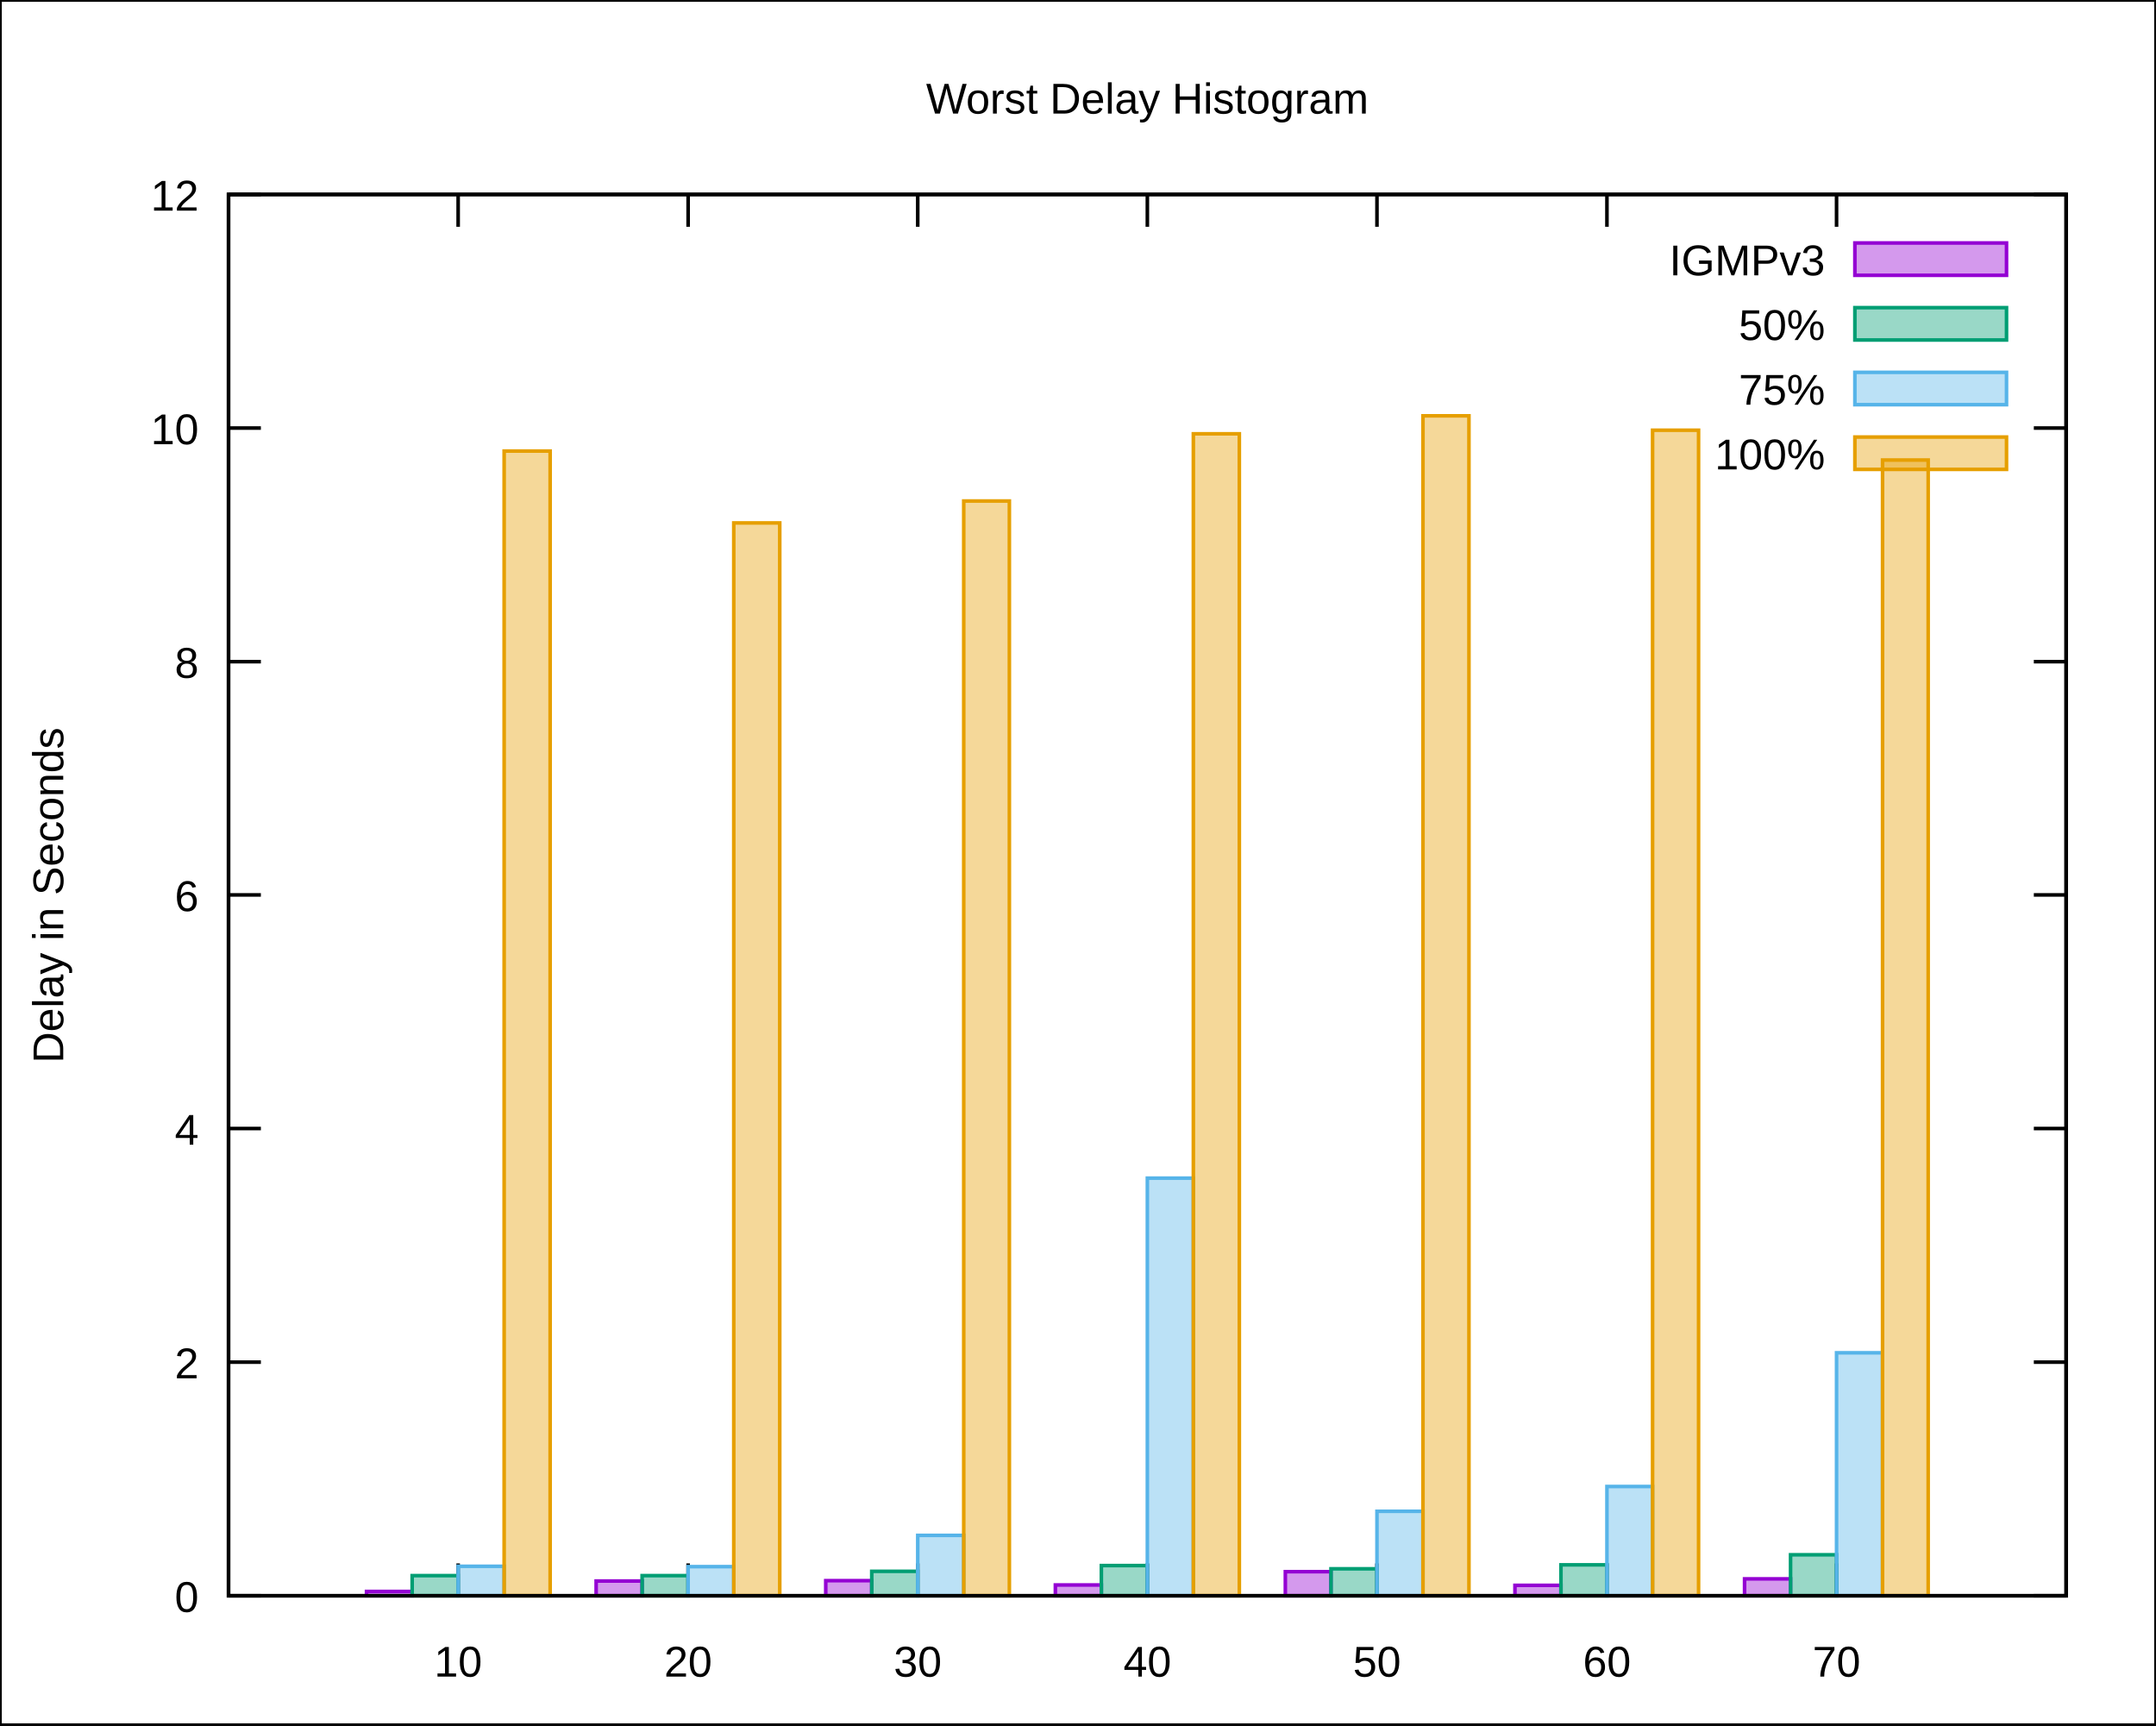
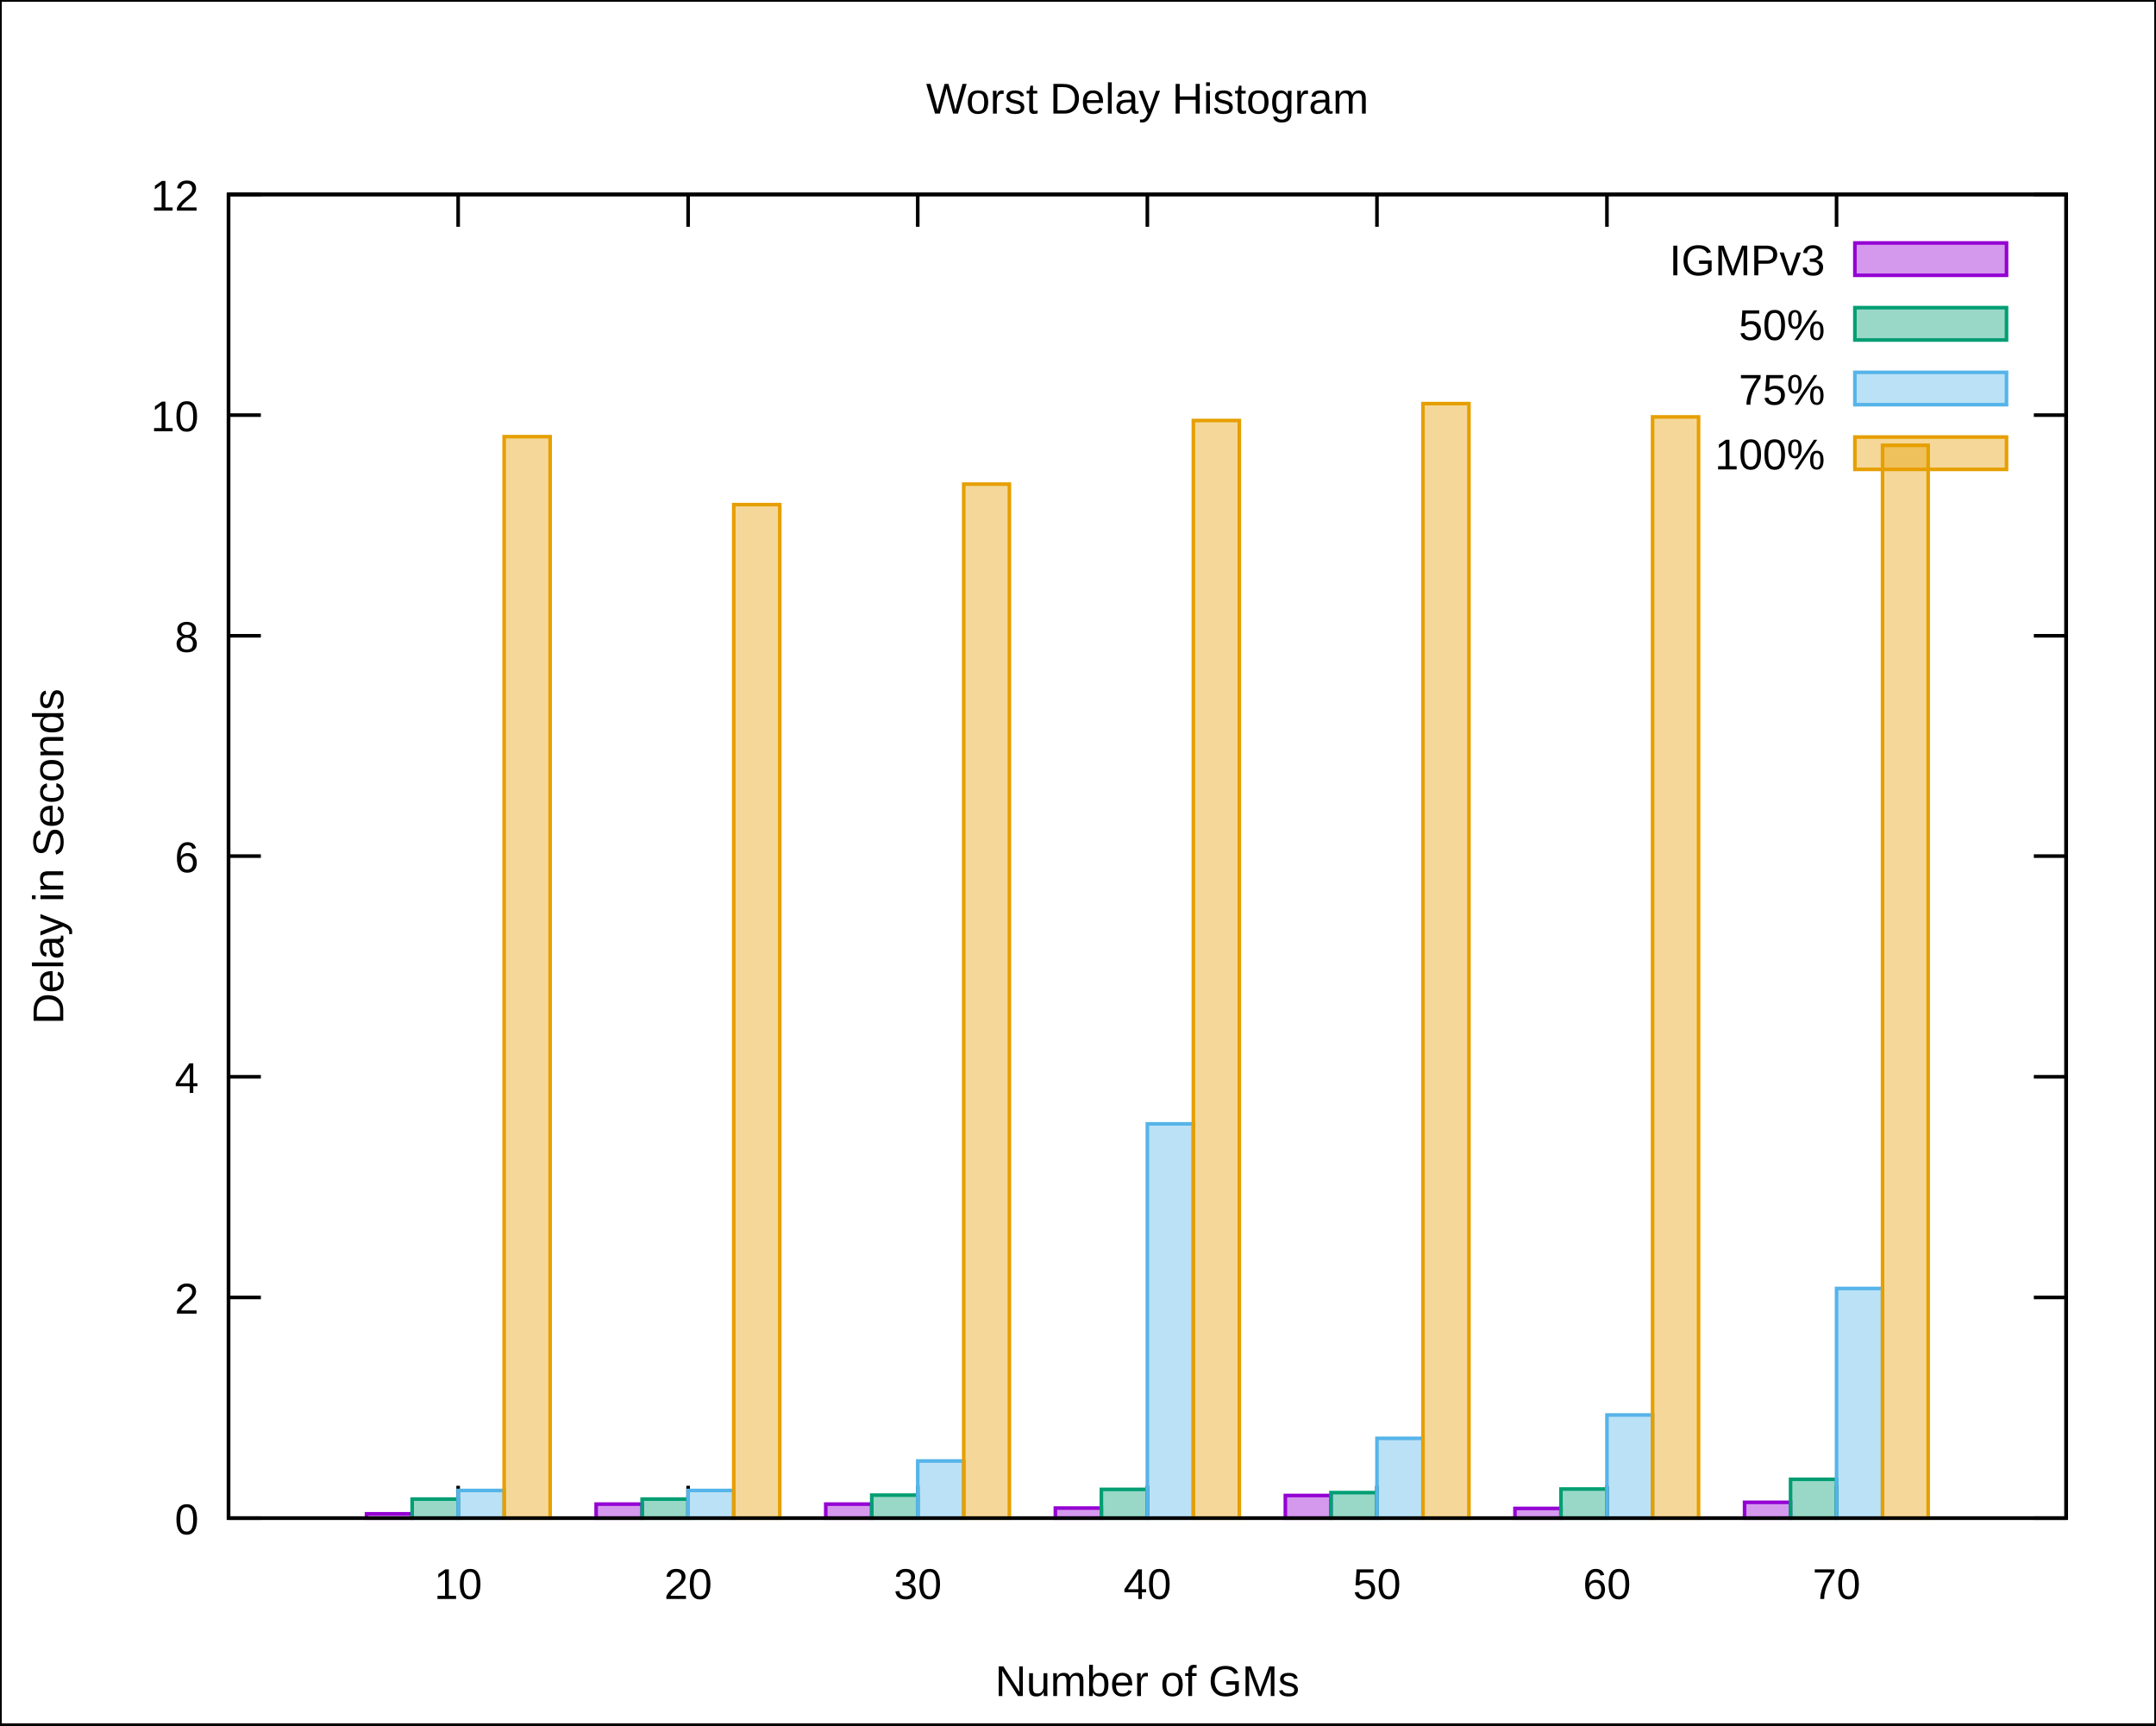
<svg xmlns="http://www.w3.org/2000/svg" xmlns:xlink="http://www.w3.org/1999/xlink" width="600" height="480" viewBox="0 0 600 480">
  <rect x="0" y="0" width="600" height="480" fill="#ffffff" stroke="black" stroke-width="1" />
  <g id="gnuplot_canvas">
    <defs>
      <circle id="gpDot" r="0.5" stroke-width="0.5" />
      <path id="gpPt0" stroke-width="0.222" stroke="currentColor" d="M-1,0 h2 M0,-1 v2" />
      <path id="gpPt1" stroke-width="0.222" stroke="currentColor" d="M-1,-1 L1,1 M1,-1 L-1,1" />
      <path id="gpPt2" stroke-width="0.222" stroke="currentColor" d="M-1,0 L1,0 M0,-1 L0,1 M-1,-1 L1,1 M-1,1 L1,-1" />
      <rect id="gpPt3" stroke-width="0.222" stroke="currentColor" x="-1" y="-1" width="2" height="2" />
      <rect id="gpPt4" stroke-width="0.222" stroke="currentColor" fill="currentColor" x="-1" y="-1" width="2" height="2" />
      <circle id="gpPt5" stroke-width="0.222" stroke="currentColor" cx="0" cy="0" r="1" />
      <use xlink:href="#gpPt5" id="gpPt6" fill="currentColor" stroke="none" />
      <path id="gpPt7" stroke-width="0.222" stroke="currentColor" d="M0,-1.33 L-1.33,0.67 L1.33,0.67 z" />
      <use xlink:href="#gpPt7" id="gpPt8" fill="currentColor" stroke="none" />
      <use xlink:href="#gpPt7" id="gpPt9" stroke="currentColor" transform="rotate(180)" />
      <use xlink:href="#gpPt9" id="gpPt10" fill="currentColor" stroke="none" />
      <use xlink:href="#gpPt3" id="gpPt11" stroke="currentColor" transform="rotate(45)" />
      <use xlink:href="#gpPt11" id="gpPt12" fill="currentColor" stroke="none" />
      <path id="gpPt13" stroke-width="0.222" stroke="currentColor" d="M0,1.330 L1.265,0.411 L0.782,-1.067 L-0.782,-1.076 L-1.265,0.411 z" />
      <use xlink:href="#gpPt13" id="gpPt14" fill="currentColor" stroke="none" />
      <filter id="textbox" filterUnits="objectBoundingBox" x="0" y="0" height="1" width="1">
        <feFlood flood-color="white" flood-opacity="1" result="bgnd" />
        <feComposite in="SourceGraphic" in2="bgnd" operator="atop" />
      </filter>
      <filter id="greybox" filterUnits="objectBoundingBox" x="0" y="0" height="1" width="1">
        <feFlood flood-color="lightgrey" flood-opacity="1" result="grey" />
        <feComposite in="SourceGraphic" in2="grey" operator="atop" />
      </filter>
    </defs>
    <g fill="none" color="white" stroke="currentColor" stroke-width="1.00" stroke-linecap="butt" stroke-linejoin="miter">
</g>
    <g fill="none" color="black" stroke="currentColor" stroke-width="1.00" stroke-linecap="butt" stroke-linejoin="miter">
-       <path stroke="black" d="M63.6,444.0 L72.6,444.0 M575.0,444.0 L566.0,444.0  " />
-       <g transform="translate(55.3,448.5)" stroke="none" fill="black" font-family="Arial" font-size="12.00" text-anchor="end">
+       <path stroke="black" d="M63.6,422.4 L72.6,422.4 M575.0,422.4 L566.0,422.4  " />
+       <g transform="translate(55.3,426.9)" stroke="none" fill="black" font-family="Arial" font-size="12.00" text-anchor="end">
        <text>
          <tspan font-family="Arial"> 0</tspan>
        </text>
      </g>
    </g>
    <g fill="none" color="black" stroke="currentColor" stroke-width="1.00" stroke-linecap="butt" stroke-linejoin="miter">
-       <path stroke="black" d="M63.6,379.0 L72.6,379.0 M575.0,379.0 L566.0,379.0  " />
-       <g transform="translate(55.3,383.5)" stroke="none" fill="black" font-family="Arial" font-size="12.00" text-anchor="end">
+       <path stroke="black" d="M63.6,361.0 L72.6,361.0 M575.0,361.0 L566.0,361.0  " />
+       <g transform="translate(55.3,365.5)" stroke="none" fill="black" font-family="Arial" font-size="12.00" text-anchor="end">
        <text>
          <tspan font-family="Arial"> 2</tspan>
        </text>
      </g>
    </g>
    <g fill="none" color="black" stroke="currentColor" stroke-width="1.00" stroke-linecap="butt" stroke-linejoin="miter">
-       <path stroke="black" d="M63.6,314.0 L72.6,314.0 M575.0,314.0 L566.0,314.0  " />
-       <g transform="translate(55.3,318.5)" stroke="none" fill="black" font-family="Arial" font-size="12.00" text-anchor="end">
+       <path stroke="black" d="M63.6,299.6 L72.6,299.6 M575.0,299.6 L566.0,299.6  " />
+       <g transform="translate(55.3,304.1)" stroke="none" fill="black" font-family="Arial" font-size="12.00" text-anchor="end">
        <text>
          <tspan font-family="Arial"> 4</tspan>
        </text>
      </g>
    </g>
    <g fill="none" color="black" stroke="currentColor" stroke-width="1.00" stroke-linecap="butt" stroke-linejoin="miter">
-       <path stroke="black" d="M63.6,249.0 L72.6,249.0 M575.0,249.0 L566.0,249.0  " />
-       <g transform="translate(55.3,253.5)" stroke="none" fill="black" font-family="Arial" font-size="12.00" text-anchor="end">
+       <path stroke="black" d="M63.6,238.2 L72.6,238.2 M575.0,238.2 L566.0,238.2  " />
+       <g transform="translate(55.3,242.7)" stroke="none" fill="black" font-family="Arial" font-size="12.00" text-anchor="end">
        <text>
          <tspan font-family="Arial"> 6</tspan>
        </text>
      </g>
    </g>
    <g fill="none" color="black" stroke="currentColor" stroke-width="1.00" stroke-linecap="butt" stroke-linejoin="miter">
-       <path stroke="black" d="M63.6,184.1 L72.6,184.1 M575.0,184.1 L566.0,184.1  " />
-       <g transform="translate(55.3,188.6)" stroke="none" fill="black" font-family="Arial" font-size="12.00" text-anchor="end">
+       <path stroke="black" d="M63.6,176.9 L72.6,176.9 M575.0,176.9 L566.0,176.9  " />
+       <g transform="translate(55.3,181.4)" stroke="none" fill="black" font-family="Arial" font-size="12.00" text-anchor="end">
        <text>
          <tspan font-family="Arial"> 8</tspan>
        </text>
      </g>
    </g>
    <g fill="none" color="black" stroke="currentColor" stroke-width="1.00" stroke-linecap="butt" stroke-linejoin="miter">
-       <path stroke="black" d="M63.6,119.1 L72.6,119.1 M575.0,119.1 L566.0,119.1  " />
-       <g transform="translate(55.3,123.6)" stroke="none" fill="black" font-family="Arial" font-size="12.00" text-anchor="end">
+       <path stroke="black" d="M63.6,115.5 L72.6,115.5 M575.0,115.5 L566.0,115.5  " />
+       <g transform="translate(55.3,120.0)" stroke="none" fill="black" font-family="Arial" font-size="12.00" text-anchor="end">
        <text>
          <tspan font-family="Arial"> 10</tspan>
        </text>
      </g>
    </g>
    <g fill="none" color="black" stroke="currentColor" stroke-width="1.00" stroke-linecap="butt" stroke-linejoin="miter">
      <path stroke="black" d="M63.6,54.1 L72.6,54.1 M575.0,54.1 L566.0,54.1  " />
      <g transform="translate(55.3,58.6)" stroke="none" fill="black" font-family="Arial" font-size="12.00" text-anchor="end">
        <text>
          <tspan font-family="Arial"> 12</tspan>
        </text>
      </g>
    </g>
    <g fill="none" color="black" stroke="currentColor" stroke-width="1.00" stroke-linecap="butt" stroke-linejoin="miter">
-       <path stroke="black" d="M127.5,444.0 L127.5,435.0 M127.5,54.1 L127.5,63.1  " />
-       <g transform="translate(127.5,466.5)" stroke="none" fill="black" font-family="Arial" font-size="12.00" text-anchor="middle">
+       <path stroke="black" d="M127.5,422.4 L127.5,413.4 M127.5,54.1 L127.5,63.1  " />
+       <g transform="translate(127.5,444.9)" stroke="none" fill="black" font-family="Arial" font-size="12.00" text-anchor="middle">
        <text>
          <tspan font-family="Arial">10</tspan>
        </text>
      </g>
    </g>
    <g fill="none" color="black" stroke="currentColor" stroke-width="1.00" stroke-linecap="butt" stroke-linejoin="miter">
-       <path stroke="black" d="M191.5,444.0 L191.5,435.0 M191.5,54.1 L191.5,63.1  " />
-       <g transform="translate(191.5,466.5)" stroke="none" fill="black" font-family="Arial" font-size="12.00" text-anchor="middle">
+       <path stroke="black" d="M191.5,422.4 L191.5,413.4 M191.5,54.1 L191.5,63.1  " />
+       <g transform="translate(191.5,444.9)" stroke="none" fill="black" font-family="Arial" font-size="12.00" text-anchor="middle">
        <text>
          <tspan font-family="Arial">20</tspan>
        </text>
      </g>
    </g>
    <g fill="none" color="black" stroke="currentColor" stroke-width="1.00" stroke-linecap="butt" stroke-linejoin="miter">
-       <path stroke="black" d="M255.4,444.0 L255.4,435.0 M255.4,54.1 L255.4,63.1  " />
-       <g transform="translate(255.4,466.5)" stroke="none" fill="black" font-family="Arial" font-size="12.00" text-anchor="middle">
+       <path stroke="black" d="M255.4,422.4 L255.4,413.4 M255.4,54.1 L255.4,63.1  " />
+       <g transform="translate(255.4,444.9)" stroke="none" fill="black" font-family="Arial" font-size="12.00" text-anchor="middle">
        <text>
          <tspan font-family="Arial">30</tspan>
        </text>
      </g>
    </g>
    <g fill="none" color="black" stroke="currentColor" stroke-width="1.00" stroke-linecap="butt" stroke-linejoin="miter">
-       <path stroke="black" d="M319.3,444.0 L319.3,435.0 M319.3,54.1 L319.3,63.1  " />
-       <g transform="translate(319.3,466.5)" stroke="none" fill="black" font-family="Arial" font-size="12.00" text-anchor="middle">
+       <path stroke="black" d="M319.3,422.4 L319.3,413.4 M319.3,54.1 L319.3,63.1  " />
+       <g transform="translate(319.3,444.9)" stroke="none" fill="black" font-family="Arial" font-size="12.00" text-anchor="middle">
        <text>
          <tspan font-family="Arial">40</tspan>
        </text>
      </g>
    </g>
    <g fill="none" color="black" stroke="currentColor" stroke-width="1.00" stroke-linecap="butt" stroke-linejoin="miter">
-       <path stroke="black" d="M383.2,444.0 L383.2,435.0 M383.2,54.1 L383.2,63.1  " />
-       <g transform="translate(383.2,466.5)" stroke="none" fill="black" font-family="Arial" font-size="12.00" text-anchor="middle">
+       <path stroke="black" d="M383.2,422.4 L383.2,413.4 M383.2,54.1 L383.2,63.1  " />
+       <g transform="translate(383.2,444.9)" stroke="none" fill="black" font-family="Arial" font-size="12.00" text-anchor="middle">
        <text>
          <tspan font-family="Arial">50</tspan>
        </text>
      </g>
    </g>
    <g fill="none" color="black" stroke="currentColor" stroke-width="1.00" stroke-linecap="butt" stroke-linejoin="miter">
-       <path stroke="black" d="M447.2,444.0 L447.2,435.0 M447.2,54.1 L447.2,63.1  " />
-       <g transform="translate(447.2,466.5)" stroke="none" fill="black" font-family="Arial" font-size="12.00" text-anchor="middle">
+       <path stroke="black" d="M447.2,422.4 L447.2,413.4 M447.2,54.1 L447.2,63.1  " />
+       <g transform="translate(447.2,444.9)" stroke="none" fill="black" font-family="Arial" font-size="12.00" text-anchor="middle">
        <text>
          <tspan font-family="Arial">60</tspan>
        </text>
      </g>
    </g>
    <g fill="none" color="black" stroke="currentColor" stroke-width="1.00" stroke-linecap="butt" stroke-linejoin="miter">
-       <path stroke="black" d="M511.1,444.0 L511.1,435.0 M511.1,54.1 L511.1,63.1  " />
-       <g transform="translate(511.1,466.5)" stroke="none" fill="black" font-family="Arial" font-size="12.00" text-anchor="middle">
+       <path stroke="black" d="M511.1,422.4 L511.1,413.4 M511.1,54.1 L511.1,63.1  " />
+       <g transform="translate(511.1,444.9)" stroke="none" fill="black" font-family="Arial" font-size="12.00" text-anchor="middle">
        <text>
          <tspan font-family="Arial">70</tspan>
        </text>
      </g>
    </g>
    <g fill="none" color="black" stroke="currentColor" stroke-width="1.00" stroke-linecap="butt" stroke-linejoin="miter">
</g>
    <g fill="none" color="black" stroke="currentColor" stroke-width="1.00" stroke-linecap="butt" stroke-linejoin="miter">
-       <path stroke="black" d="M63.6,54.1 L63.6,444.0 L575.0,444.0 L575.0,54.1 L63.6,54.1 Z  " />
-     </g>
-     <g fill="none" color="black" stroke="currentColor" stroke-width="1.00" stroke-linecap="butt" stroke-linejoin="miter">
-       <g transform="translate(17.6,249.1) rotate(270)" stroke="none" fill="black" font-family="Arial" font-size="12.00" text-anchor="middle">
+       <path stroke="black" d="M63.6,54.1 L63.6,422.4 L575.0,422.4 L575.0,54.1 L63.6,54.1 Z  " />
+     </g>
+     <g fill="none" color="black" stroke="currentColor" stroke-width="1.00" stroke-linecap="butt" stroke-linejoin="miter">
+       <g transform="translate(17.6,238.3) rotate(270)" stroke="none" fill="black" font-family="Arial" font-size="12.00" text-anchor="middle">
        <text>
          <tspan font-family="Arial">Delay in Seconds</tspan>
+         </text>
+       </g>
+     </g>
+     <g fill="none" color="black" stroke="currentColor" stroke-width="1.00" stroke-linecap="butt" stroke-linejoin="miter">
+       <g transform="translate(319.3,471.9)" stroke="none" fill="black" font-family="Arial" font-size="12.00" text-anchor="middle">
+         <text>
+           <tspan font-family="Arial">Number of GMs</tspan>
        </text>
      </g>
    </g>
    <g fill="none" color="black" stroke="currentColor" stroke-width="1.00" stroke-linecap="butt" stroke-linejoin="miter">
      <g transform="translate(319.3,31.6)" stroke="none" fill="black" font-family="Arial" font-size="12.00" text-anchor="middle">
        <text>
          <tspan font-family="Arial">Worst Delay Histogram</tspan>
        </text>
      </g>
    </g>
    <g id="gnuplot_plot_1">
      <g fill="none" color="black" stroke="currentColor" stroke-width="1.00" stroke-linecap="butt" stroke-linejoin="miter">
        <g id="gnuplot_plot_1_keyentry" visibility="visible">
          <g transform="translate(507.9,76.6)" stroke="none" fill="black" font-family="Arial" font-size="12.00" text-anchor="end">
            <text>
              <tspan font-family="Arial">IGMPv3</tspan>
            </text>
          </g>
        </g>
        <g fill="none" color="black" stroke="currentColor" stroke-width="1.00" stroke-linecap="butt" stroke-linejoin="miter">
          <g stroke="none" shape-rendering="crispEdges">
            <polygon fill="rgb(148,   0, 211)" fill-opacity="0.4" points="516.2,76.6 558.4,76.6 558.4,67.6 516.2,67.6 " />
          </g>
          <path stroke="rgb(148,   0, 211)" d="M516.2,76.6 L558.4,76.6 L558.4,67.6 L516.2,67.6 L516.2,76.6 Z  " />
        </g>
        <g fill="none" color="black" stroke="currentColor" stroke-width="1.00" stroke-linecap="butt" stroke-linejoin="miter">
	</g>
        <g stroke="none" shape-rendering="crispEdges">
-           <polygon fill="rgb(148,   0, 211)" fill-opacity="0.4" points="102.0,444.0 114.8,444.0 114.8,442.7 102.0,442.7 " />
-         </g>
-         <path stroke="rgb(148,   0, 211)" d="M102.0,444.0 L102.0,442.8 L114.7,442.8 L114.7,444.0 L102.0,444.0 Z  " />
-         <g stroke="none" shape-rendering="crispEdges">
-           <polygon fill="rgb(148,   0, 211)" fill-opacity="0.4" points="165.9,444.0 178.8,444.0 178.8,439.8 165.9,439.8 " />
-         </g>
-         <path stroke="rgb(148,   0, 211)" d="M165.9,444.0 L165.9,439.9 L178.7,439.9 L178.7,444.0 L165.9,444.0 Z  " />
-         <g stroke="none" shape-rendering="crispEdges">
-           <polygon fill="rgb(148,   0, 211)" fill-opacity="0.4" points="229.8,444.0 242.7,444.0 242.7,439.7 229.8,439.7 " />
-         </g>
-         <path stroke="rgb(148,   0, 211)" d="M229.8,444.0 L229.8,439.8 L242.6,439.8 L242.6,444.0 L229.8,444.0 Z  " />
-         <g stroke="none" shape-rendering="crispEdges">
-           <polygon fill="rgb(148,   0, 211)" fill-opacity="0.4" points="293.7,444.0 306.6,444.0 306.6,440.9 293.7,440.9 " />
-         </g>
-         <path stroke="rgb(148,   0, 211)" d="M293.7,444.0 L293.7,441.0 L306.5,441.0 L306.5,444.0 L293.7,444.0 Z  " />
-         <g stroke="none" shape-rendering="crispEdges">
-           <polygon fill="rgb(148,   0, 211)" fill-opacity="0.4" points="357.7,444.0 370.5,444.0 370.5,437.2 357.7,437.2 " />
-         </g>
-         <path stroke="rgb(148,   0, 211)" d="M357.7,444.0 L357.7,437.3 L370.4,437.3 L370.4,444.0 L357.7,444.0 Z  " />
-         <g stroke="none" shape-rendering="crispEdges">
-           <polygon fill="rgb(148,   0, 211)" fill-opacity="0.4" points="421.6,444.0 434.5,444.0 434.5,441.0 421.6,441.0 " />
-         </g>
-         <path stroke="rgb(148,   0, 211)" d="M421.6,444.0 L421.6,441.1 L434.4,441.1 L434.4,444.0 L421.6,444.0 Z  " />
-         <g stroke="none" shape-rendering="crispEdges">
-           <polygon fill="rgb(148,   0, 211)" fill-opacity="0.4" points="485.5,444.0 498.4,444.0 498.4,439.2 485.5,439.2 " />
-         </g>
-         <path stroke="rgb(148,   0, 211)" d="M485.5,444.0 L485.5,439.3 L498.3,439.3 L498.3,444.0 L485.5,444.0 Z  " />
+           <polygon fill="rgb(148,   0, 211)" fill-opacity="0.4" points="102.0,422.4 114.8,422.4 114.8,421.1 102.0,421.1 " />
+         </g>
+         <path stroke="rgb(148,   0, 211)" d="M102.0,422.4 L102.0,421.2 L114.7,421.2 L114.7,422.4 L102.0,422.4 Z  " />
+         <g stroke="none" shape-rendering="crispEdges">
+           <polygon fill="rgb(148,   0, 211)" fill-opacity="0.4" points="165.9,422.4 178.8,422.4 178.8,418.4 165.9,418.4 " />
+         </g>
+         <path stroke="rgb(148,   0, 211)" d="M165.9,422.4 L165.9,418.5 L178.7,418.5 L178.7,422.4 L165.9,422.4 Z  " />
+         <g stroke="none" shape-rendering="crispEdges">
+           <polygon fill="rgb(148,   0, 211)" fill-opacity="0.4" points="229.8,422.4 242.7,422.4 242.7,418.4 229.8,418.4 " />
+         </g>
+         <path stroke="rgb(148,   0, 211)" d="M229.8,422.4 L229.8,418.5 L242.6,418.5 L242.6,422.4 L229.8,422.4 Z  " />
+         <g stroke="none" shape-rendering="crispEdges">
+           <polygon fill="rgb(148,   0, 211)" fill-opacity="0.4" points="293.7,422.4 306.6,422.4 306.6,419.5 293.7,419.5 " />
+         </g>
+         <path stroke="rgb(148,   0, 211)" d="M293.7,422.4 L293.7,419.6 L306.5,419.6 L306.5,422.4 L293.7,422.4 Z  " />
+         <g stroke="none" shape-rendering="crispEdges">
+           <polygon fill="rgb(148,   0, 211)" fill-opacity="0.4" points="357.7,422.4 370.5,422.4 370.5,416.0 357.7,416.0 " />
+         </g>
+         <path stroke="rgb(148,   0, 211)" d="M357.7,422.4 L357.7,416.1 L370.4,416.1 L370.4,422.4 L357.7,422.4 Z  " />
+         <g stroke="none" shape-rendering="crispEdges">
+           <polygon fill="rgb(148,   0, 211)" fill-opacity="0.4" points="421.6,422.4 434.5,422.4 434.5,419.6 421.6,419.6 " />
+         </g>
+         <path stroke="rgb(148,   0, 211)" d="M421.6,422.4 L421.6,419.7 L434.4,419.7 L434.4,422.4 L421.6,422.4 Z  " />
+         <g stroke="none" shape-rendering="crispEdges">
+           <polygon fill="rgb(148,   0, 211)" fill-opacity="0.4" points="485.5,422.4 498.4,422.4 498.4,417.9 485.5,417.9 " />
+         </g>
+         <path stroke="rgb(148,   0, 211)" d="M485.5,422.4 L485.5,418.0 L498.3,418.0 L498.3,422.4 L485.5,422.4 Z  " />
      </g>
    </g>
    <g id="gnuplot_plot_2">
      <g fill="none" color="black" stroke="currentColor" stroke-width="1.00" stroke-linecap="butt" stroke-linejoin="miter">
        <g id="gnuplot_plot_2_keyentry" visibility="visible">
          <g transform="translate(507.9,94.6)" stroke="none" fill="black" font-family="Arial" font-size="12.00" text-anchor="end">
            <text>
              <tspan font-family="Arial">50%</tspan>
            </text>
          </g>
        </g>
        <g fill="none" color="black" stroke="currentColor" stroke-width="1.00" stroke-linecap="butt" stroke-linejoin="miter">
          <g stroke="none" shape-rendering="crispEdges">
            <polygon fill="rgb(  0, 158, 115)" fill-opacity="0.4" points="516.2,94.6 558.4,94.6 558.4,85.6 516.2,85.6 " />
          </g>
          <path stroke="rgb(  0, 158, 115)" d="M516.2,94.6 L558.4,94.6 L558.4,85.6 L516.2,85.6 L516.2,94.6 Z  " />
        </g>
        <g fill="none" color="black" stroke="currentColor" stroke-width="1.00" stroke-linecap="butt" stroke-linejoin="miter">
	</g>
        <g stroke="none" shape-rendering="crispEdges">
-           <polygon fill="rgb(  0, 158, 115)" fill-opacity="0.4" points="114.7,444.0 127.6,444.0 127.6,438.3 114.7,438.3 " />
-         </g>
-         <path stroke="rgb(  0, 158, 115)" d="M114.7,444.0 L114.7,438.4 L127.5,438.4 L127.5,444.0 L114.7,444.0 Z  " />
-         <g stroke="none" shape-rendering="crispEdges">
-           <polygon fill="rgb(  0, 158, 115)" fill-opacity="0.4" points="178.7,444.0 191.6,444.0 191.6,438.3 178.7,438.3 " />
-         </g>
-         <path stroke="rgb(  0, 158, 115)" d="M178.7,444.0 L178.7,438.4 L191.5,438.4 L191.5,444.0 L178.7,444.0 Z  " />
-         <g stroke="none" shape-rendering="crispEdges">
-           <polygon fill="rgb(  0, 158, 115)" fill-opacity="0.4" points="242.6,444.0 255.5,444.0 255.5,437.1 242.6,437.1 " />
-         </g>
-         <path stroke="rgb(  0, 158, 115)" d="M242.6,444.0 L242.6,437.2 L255.4,437.2 L255.4,444.0 L242.6,444.0 Z  " />
-         <g stroke="none" shape-rendering="crispEdges">
-           <polygon fill="rgb(  0, 158, 115)" fill-opacity="0.4" points="306.5,444.0 319.4,444.0 319.4,435.5 306.5,435.5 " />
-         </g>
-         <path stroke="rgb(  0, 158, 115)" d="M306.5,444.0 L306.5,435.6 L319.3,435.6 L319.3,444.0 L306.5,444.0 Z  " />
-         <g stroke="none" shape-rendering="crispEdges">
-           <polygon fill="rgb(  0, 158, 115)" fill-opacity="0.4" points="370.4,444.0 383.3,444.0 383.3,436.4 370.4,436.4 " />
-         </g>
-         <path stroke="rgb(  0, 158, 115)" d="M370.4,444.0 L370.4,436.5 L383.2,436.5 L383.2,444.0 L370.4,444.0 Z  " />
-         <g stroke="none" shape-rendering="crispEdges">
-           <polygon fill="rgb(  0, 158, 115)" fill-opacity="0.4" points="434.4,444.0 447.3,444.0 447.3,435.3 434.4,435.3 " />
-         </g>
-         <path stroke="rgb(  0, 158, 115)" d="M434.4,444.0 L434.4,435.4 L447.2,435.4 L447.2,444.0 L434.4,444.0 Z  " />
-         <g stroke="none" shape-rendering="crispEdges">
-           <polygon fill="rgb(  0, 158, 115)" fill-opacity="0.4" points="498.3,444.0 511.2,444.0 511.2,432.5 498.3,432.5 " />
-         </g>
-         <path stroke="rgb(  0, 158, 115)" d="M498.3,444.0 L498.3,432.6 L511.1,432.6 L511.1,444.0 L498.3,444.0 Z  " />
+           <polygon fill="rgb(  0, 158, 115)" fill-opacity="0.4" points="114.7,422.4 127.6,422.4 127.6,417.0 114.7,417.0 " />
+         </g>
+         <path stroke="rgb(  0, 158, 115)" d="M114.7,422.4 L114.7,417.1 L127.5,417.1 L127.5,422.4 L114.7,422.4 Z  " />
+         <g stroke="none" shape-rendering="crispEdges">
+           <polygon fill="rgb(  0, 158, 115)" fill-opacity="0.4" points="178.7,422.4 191.6,422.4 191.6,417.0 178.7,417.0 " />
+         </g>
+         <path stroke="rgb(  0, 158, 115)" d="M178.7,422.4 L178.7,417.1 L191.5,417.1 L191.5,422.4 L178.7,422.4 Z  " />
+         <g stroke="none" shape-rendering="crispEdges">
+           <polygon fill="rgb(  0, 158, 115)" fill-opacity="0.4" points="242.6,422.4 255.5,422.4 255.5,415.9 242.6,415.9 " />
+         </g>
+         <path stroke="rgb(  0, 158, 115)" d="M242.6,422.4 L242.6,416.0 L255.4,416.0 L255.4,422.4 L242.6,422.4 Z  " />
+         <g stroke="none" shape-rendering="crispEdges">
+           <polygon fill="rgb(  0, 158, 115)" fill-opacity="0.4" points="306.5,422.4 319.4,422.4 319.4,414.3 306.5,414.3 " />
+         </g>
+         <path stroke="rgb(  0, 158, 115)" d="M306.5,422.4 L306.5,414.4 L319.3,414.4 L319.3,422.4 L306.5,422.4 Z  " />
+         <g stroke="none" shape-rendering="crispEdges">
+           <polygon fill="rgb(  0, 158, 115)" fill-opacity="0.4" points="370.4,422.4 383.3,422.4 383.3,415.2 370.4,415.2 " />
+         </g>
+         <path stroke="rgb(  0, 158, 115)" d="M370.4,422.4 L370.4,415.3 L383.2,415.3 L383.2,422.4 L370.4,422.4 Z  " />
+         <g stroke="none" shape-rendering="crispEdges">
+           <polygon fill="rgb(  0, 158, 115)" fill-opacity="0.4" points="434.4,422.4 447.3,422.4 447.3,414.2 434.4,414.2 " />
+         </g>
+         <path stroke="rgb(  0, 158, 115)" d="M434.4,422.4 L434.4,414.3 L447.2,414.3 L447.2,422.4 L434.4,422.4 Z  " />
+         <g stroke="none" shape-rendering="crispEdges">
+           <polygon fill="rgb(  0, 158, 115)" fill-opacity="0.4" points="498.3,422.4 511.2,422.4 511.2,411.5 498.3,411.5 " />
+         </g>
+         <path stroke="rgb(  0, 158, 115)" d="M498.3,422.4 L498.3,411.6 L511.1,411.6 L511.1,422.4 L498.3,422.4 Z  " />
      </g>
    </g>
    <g id="gnuplot_plot_3">
      <g fill="none" color="black" stroke="currentColor" stroke-width="1.00" stroke-linecap="butt" stroke-linejoin="miter">
        <g id="gnuplot_plot_3_keyentry" visibility="visible">
          <g transform="translate(507.9,112.6)" stroke="none" fill="black" font-family="Arial" font-size="12.00" text-anchor="end">
            <text>
              <tspan font-family="Arial">75%</tspan>
            </text>
          </g>
        </g>
        <g fill="none" color="black" stroke="currentColor" stroke-width="1.00" stroke-linecap="butt" stroke-linejoin="miter">
          <g stroke="none" shape-rendering="crispEdges">
            <polygon fill="rgb( 86, 180, 233)" fill-opacity="0.4" points="516.2,112.6 558.4,112.6 558.4,103.6 516.2,103.6 " />
          </g>
          <path stroke="rgb( 86, 180, 233)" d="M516.2,112.6 L558.4,112.6 L558.4,103.6 L516.2,103.6 L516.2,112.6 Z  " />
        </g>
        <g fill="none" color="black" stroke="currentColor" stroke-width="1.00" stroke-linecap="butt" stroke-linejoin="miter">
	</g>
        <g stroke="none" shape-rendering="crispEdges">
-           <polygon fill="rgb( 86, 180, 233)" fill-opacity="0.4" points="127.5,444.0 140.4,444.0 140.4,435.7 127.5,435.7 " />
-         </g>
-         <path stroke="rgb( 86, 180, 233)" d="M127.5,444.0 L127.5,435.8 L140.3,435.8 L140.3,444.0 L127.5,444.0 Z  " />
-         <g stroke="none" shape-rendering="crispEdges">
-           <polygon fill="rgb( 86, 180, 233)" fill-opacity="0.4" points="191.5,444.0 204.3,444.0 204.3,435.8 191.5,435.8 " />
-         </g>
-         <path stroke="rgb( 86, 180, 233)" d="M191.5,444.0 L191.5,435.9 L204.2,435.9 L204.2,444.0 L191.5,444.0 Z  " />
-         <g stroke="none" shape-rendering="crispEdges">
-           <polygon fill="rgb( 86, 180, 233)" fill-opacity="0.4" points="255.4,444.0 268.3,444.0 268.3,427.1 255.4,427.1 " />
-         </g>
-         <path stroke="rgb( 86, 180, 233)" d="M255.4,444.0 L255.4,427.2 L268.2,427.2 L268.2,444.0 L255.4,444.0 Z  " />
-         <g stroke="none" shape-rendering="crispEdges">
-           <polygon fill="rgb( 86, 180, 233)" fill-opacity="0.4" points="319.3,444.0 332.2,444.0 332.2,327.7 319.3,327.7 " />
-         </g>
-         <path stroke="rgb( 86, 180, 233)" d="M319.3,444.0 L319.3,327.8 L332.1,327.8 L332.1,444.0 L319.3,444.0 Z  " />
-         <g stroke="none" shape-rendering="crispEdges">
-           <polygon fill="rgb( 86, 180, 233)" fill-opacity="0.4" points="383.2,444.0 396.1,444.0 396.1,420.4 383.2,420.4 " />
-         </g>
-         <path stroke="rgb( 86, 180, 233)" d="M383.2,444.0 L383.2,420.5 L396.0,420.5 L396.0,444.0 L383.2,444.0 Z  " />
-         <g stroke="none" shape-rendering="crispEdges">
-           <polygon fill="rgb( 86, 180, 233)" fill-opacity="0.4" points="447.2,444.0 460.0,444.0 460.0,413.5 447.2,413.5 " />
-         </g>
-         <path stroke="rgb( 86, 180, 233)" d="M447.2,444.0 L447.2,413.6 L459.9,413.6 L459.9,444.0 L447.2,444.0 Z  " />
-         <g stroke="none" shape-rendering="crispEdges">
-           <polygon fill="rgb( 86, 180, 233)" fill-opacity="0.4" points="511.1,444.0 524.0,444.0 524.0,376.3 511.1,376.3 " />
-         </g>
-         <path stroke="rgb( 86, 180, 233)" d="M511.1,444.0 L511.1,376.4 L523.9,376.4 L523.9,444.0 L511.1,444.0 Z  " />
+           <polygon fill="rgb( 86, 180, 233)" fill-opacity="0.4" points="127.5,422.4 140.4,422.4 140.4,414.6 127.5,414.6 " />
+         </g>
+         <path stroke="rgb( 86, 180, 233)" d="M127.5,422.4 L127.5,414.7 L140.3,414.7 L140.3,422.4 L127.5,422.4 Z  " />
+         <g stroke="none" shape-rendering="crispEdges">
+           <polygon fill="rgb( 86, 180, 233)" fill-opacity="0.4" points="191.5,422.4 204.3,422.4 204.3,414.6 191.5,414.6 " />
+         </g>
+         <path stroke="rgb( 86, 180, 233)" d="M191.5,422.4 L191.5,414.7 L204.2,414.7 L204.2,422.4 L191.5,422.4 Z  " />
+         <g stroke="none" shape-rendering="crispEdges">
+           <polygon fill="rgb( 86, 180, 233)" fill-opacity="0.4" points="255.4,422.4 268.3,422.4 268.3,406.4 255.4,406.4 " />
+         </g>
+         <path stroke="rgb( 86, 180, 233)" d="M255.4,422.4 L255.4,406.5 L268.2,406.5 L268.2,422.4 L255.4,422.4 Z  " />
+         <g stroke="none" shape-rendering="crispEdges">
+           <polygon fill="rgb( 86, 180, 233)" fill-opacity="0.4" points="319.3,422.4 332.2,422.4 332.2,312.6 319.3,312.6 " />
+         </g>
+         <path stroke="rgb( 86, 180, 233)" d="M319.3,422.4 L319.3,312.7 L332.1,312.7 L332.1,422.4 L319.3,422.4 Z  " />
+         <g stroke="none" shape-rendering="crispEdges">
+           <polygon fill="rgb( 86, 180, 233)" fill-opacity="0.4" points="383.2,422.4 396.1,422.4 396.1,400.1 383.2,400.1 " />
+         </g>
+         <path stroke="rgb( 86, 180, 233)" d="M383.2,422.4 L383.2,400.2 L396.0,400.2 L396.0,422.4 L383.2,422.4 Z  " />
+         <g stroke="none" shape-rendering="crispEdges">
+           <polygon fill="rgb( 86, 180, 233)" fill-opacity="0.4" points="447.2,422.4 460.0,422.4 460.0,393.6 447.2,393.6 " />
+         </g>
+         <path stroke="rgb( 86, 180, 233)" d="M447.2,422.4 L447.2,393.7 L459.9,393.7 L459.9,422.4 L447.2,422.4 Z  " />
+         <g stroke="none" shape-rendering="crispEdges">
+           <polygon fill="rgb( 86, 180, 233)" fill-opacity="0.4" points="511.1,422.4 524.0,422.4 524.0,358.4 511.1,358.4 " />
+         </g>
+         <path stroke="rgb( 86, 180, 233)" d="M511.1,422.4 L511.1,358.5 L523.9,358.5 L523.9,422.4 L511.1,422.4 Z  " />
      </g>
    </g>
    <g id="gnuplot_plot_4">
      <g fill="none" color="black" stroke="currentColor" stroke-width="1.00" stroke-linecap="butt" stroke-linejoin="miter">
        <g id="gnuplot_plot_4_keyentry" visibility="visible">
          <g transform="translate(507.9,130.6)" stroke="none" fill="black" font-family="Arial" font-size="12.00" text-anchor="end">
            <text>
              <tspan font-family="Arial">100%</tspan>
            </text>
          </g>
        </g>
        <g fill="none" color="black" stroke="currentColor" stroke-width="1.00" stroke-linecap="butt" stroke-linejoin="miter">
          <g stroke="none" shape-rendering="crispEdges">
            <polygon fill="rgb(230, 159,   0)" fill-opacity="0.4" points="516.2,130.6 558.4,130.6 558.4,121.6 516.2,121.6 " />
          </g>
          <path stroke="rgb(230, 159,   0)" d="M516.2,130.6 L558.4,130.6 L558.4,121.6 L516.2,121.6 L516.2,130.6 Z  " />
        </g>
        <g fill="none" color="black" stroke="currentColor" stroke-width="1.00" stroke-linecap="butt" stroke-linejoin="miter">
	</g>
        <g stroke="none" shape-rendering="crispEdges">
-           <polygon fill="rgb(230, 159,   0)" fill-opacity="0.4" points="140.3,444.0 153.2,444.0 153.2,125.4 140.3,125.4 " />
-         </g>
-         <path stroke="rgb(230, 159,   0)" d="M140.3,444.0 L140.3,125.5 L153.1,125.5 L153.1,444.0 L140.3,444.0 Z  " />
-         <g stroke="none" shape-rendering="crispEdges">
-           <polygon fill="rgb(230, 159,   0)" fill-opacity="0.4" points="204.2,444.0 217.1,444.0 217.1,145.4 204.2,145.4 " />
-         </g>
-         <path stroke="rgb(230, 159,   0)" d="M204.2,444.0 L204.2,145.5 L217.0,145.5 L217.0,444.0 L204.2,444.0 Z  " />
-         <g stroke="none" shape-rendering="crispEdges">
-           <polygon fill="rgb(230, 159,   0)" fill-opacity="0.4" points="268.2,444.0 281.0,444.0 281.0,139.3 268.2,139.3 " />
-         </g>
-         <path stroke="rgb(230, 159,   0)" d="M268.2,444.0 L268.2,139.4 L280.9,139.4 L280.9,444.0 L268.2,444.0 Z  " />
-         <g stroke="none" shape-rendering="crispEdges">
-           <polygon fill="rgb(230, 159,   0)" fill-opacity="0.4" points="332.1,444.0 345.0,444.0 345.0,120.6 332.1,120.6 " />
-         </g>
-         <path stroke="rgb(230, 159,   0)" d="M332.1,444.0 L332.1,120.7 L344.9,120.7 L344.9,444.0 L332.1,444.0 Z  " />
-         <g stroke="none" shape-rendering="crispEdges">
-           <polygon fill="rgb(230, 159,   0)" fill-opacity="0.4" points="396.0,444.0 408.9,444.0 408.9,115.6 396.0,115.6 " />
-         </g>
-         <path stroke="rgb(230, 159,   0)" d="M396.0,444.0 L396.0,115.7 L408.8,115.7 L408.8,444.0 L396.0,444.0 Z  " />
-         <g stroke="none" shape-rendering="crispEdges">
-           <polygon fill="rgb(230, 159,   0)" fill-opacity="0.4" points="459.9,444.0 472.8,444.0 472.8,119.6 459.9,119.6 " />
-         </g>
-         <path stroke="rgb(230, 159,   0)" d="M459.9,444.0 L459.9,119.7 L472.7,119.7 L472.7,444.0 L459.9,444.0 Z  " />
-         <g stroke="none" shape-rendering="crispEdges">
-           <polygon fill="rgb(230, 159,   0)" fill-opacity="0.4" points="523.9,444.0 536.7,444.0 536.7,127.9 523.9,127.9 " />
-         </g>
-         <path stroke="rgb(230, 159,   0)" d="M523.9,444.0 L523.9,128.0 L536.6,128.0 L536.6,444.0 L523.9,444.0 Z  " />
+           <polygon fill="rgb(230, 159,   0)" fill-opacity="0.4" points="140.3,422.4 153.2,422.4 153.2,121.4 140.3,121.4 " />
+         </g>
+         <path stroke="rgb(230, 159,   0)" d="M140.3,422.4 L140.3,121.5 L153.1,121.5 L153.1,422.4 L140.3,422.4 Z  " />
+         <g stroke="none" shape-rendering="crispEdges">
+           <polygon fill="rgb(230, 159,   0)" fill-opacity="0.4" points="204.2,422.4 217.1,422.4 217.1,140.3 204.2,140.3 " />
+         </g>
+         <path stroke="rgb(230, 159,   0)" d="M204.2,422.4 L204.2,140.4 L217.0,140.4 L217.0,422.4 L204.2,422.4 Z  " />
+         <g stroke="none" shape-rendering="crispEdges">
+           <polygon fill="rgb(230, 159,   0)" fill-opacity="0.4" points="268.2,422.4 281.0,422.4 281.0,134.6 268.2,134.6 " />
+         </g>
+         <path stroke="rgb(230, 159,   0)" d="M268.2,422.4 L268.2,134.7 L280.9,134.7 L280.9,422.4 L268.2,422.4 Z  " />
+         <g stroke="none" shape-rendering="crispEdges">
+           <polygon fill="rgb(230, 159,   0)" fill-opacity="0.4" points="332.1,422.4 345.0,422.4 345.0,116.9 332.1,116.9 " />
+         </g>
+         <path stroke="rgb(230, 159,   0)" d="M332.1,422.4 L332.1,117.0 L344.9,117.0 L344.9,422.4 L332.1,422.4 Z  " />
+         <g stroke="none" shape-rendering="crispEdges">
+           <polygon fill="rgb(230, 159,   0)" fill-opacity="0.4" points="396.0,422.4 408.9,422.4 408.9,112.2 396.0,112.2 " />
+         </g>
+         <path stroke="rgb(230, 159,   0)" d="M396.0,422.4 L396.0,112.3 L408.8,112.3 L408.8,422.4 L396.0,422.4 Z  " />
+         <g stroke="none" shape-rendering="crispEdges">
+           <polygon fill="rgb(230, 159,   0)" fill-opacity="0.4" points="459.9,422.4 472.8,422.4 472.8,115.9 459.9,115.9 " />
+         </g>
+         <path stroke="rgb(230, 159,   0)" d="M459.9,422.4 L459.9,116.0 L472.7,116.0 L472.7,422.4 L459.9,422.4 Z  " />
+         <g stroke="none" shape-rendering="crispEdges">
+           <polygon fill="rgb(230, 159,   0)" fill-opacity="0.4" points="523.9,422.4 536.7,422.4 536.7,123.8 523.9,123.8 " />
+         </g>
+         <path stroke="rgb(230, 159,   0)" d="M523.9,422.4 L523.9,123.9 L536.6,123.9 L536.6,422.4 L523.9,422.4 Z  " />
      </g>
    </g>
    <g fill="none" color="white" stroke="rgb(230, 159,   0)" stroke-width="2.00" stroke-linecap="butt" stroke-linejoin="miter">
</g>
    <g fill="none" color="black" stroke="currentColor" stroke-width="2.00" stroke-linecap="butt" stroke-linejoin="miter">
</g>
    <g fill="none" color="black" stroke="black" stroke-width="1.00" stroke-linecap="butt" stroke-linejoin="miter">
</g>
    <g fill="none" color="black" stroke="currentColor" stroke-width="1.00" stroke-linecap="butt" stroke-linejoin="miter">
-       <path stroke="black" d="M63.6,54.1 L63.6,444.0 L575.0,444.0 L575.0,54.1 L63.6,54.1 Z  " />
+       <path stroke="black" d="M63.6,54.1 L63.6,422.4 L575.0,422.4 L575.0,54.1 L63.6,54.1 Z  " />
    </g>
    <g fill="none" color="black" stroke="currentColor" stroke-width="1.00" stroke-linecap="butt" stroke-linejoin="miter">
</g>
  </g>
  <text id="coord_text" text-anchor="start" pointer-events="none" font-size="12" font-family="Arial" visibility="hidden"> </text>
  <rect id="hypertextbox" class="hypertextbox" pointer-events="none" fill="white" stroke="black" opacity="0.8" height="16" visibility="hidden" />
  <text id="hypertext" class="hypertext" pointer-events="none" font-size="12" font-family="Arial" visibility="hidden"> </text>
</svg>
